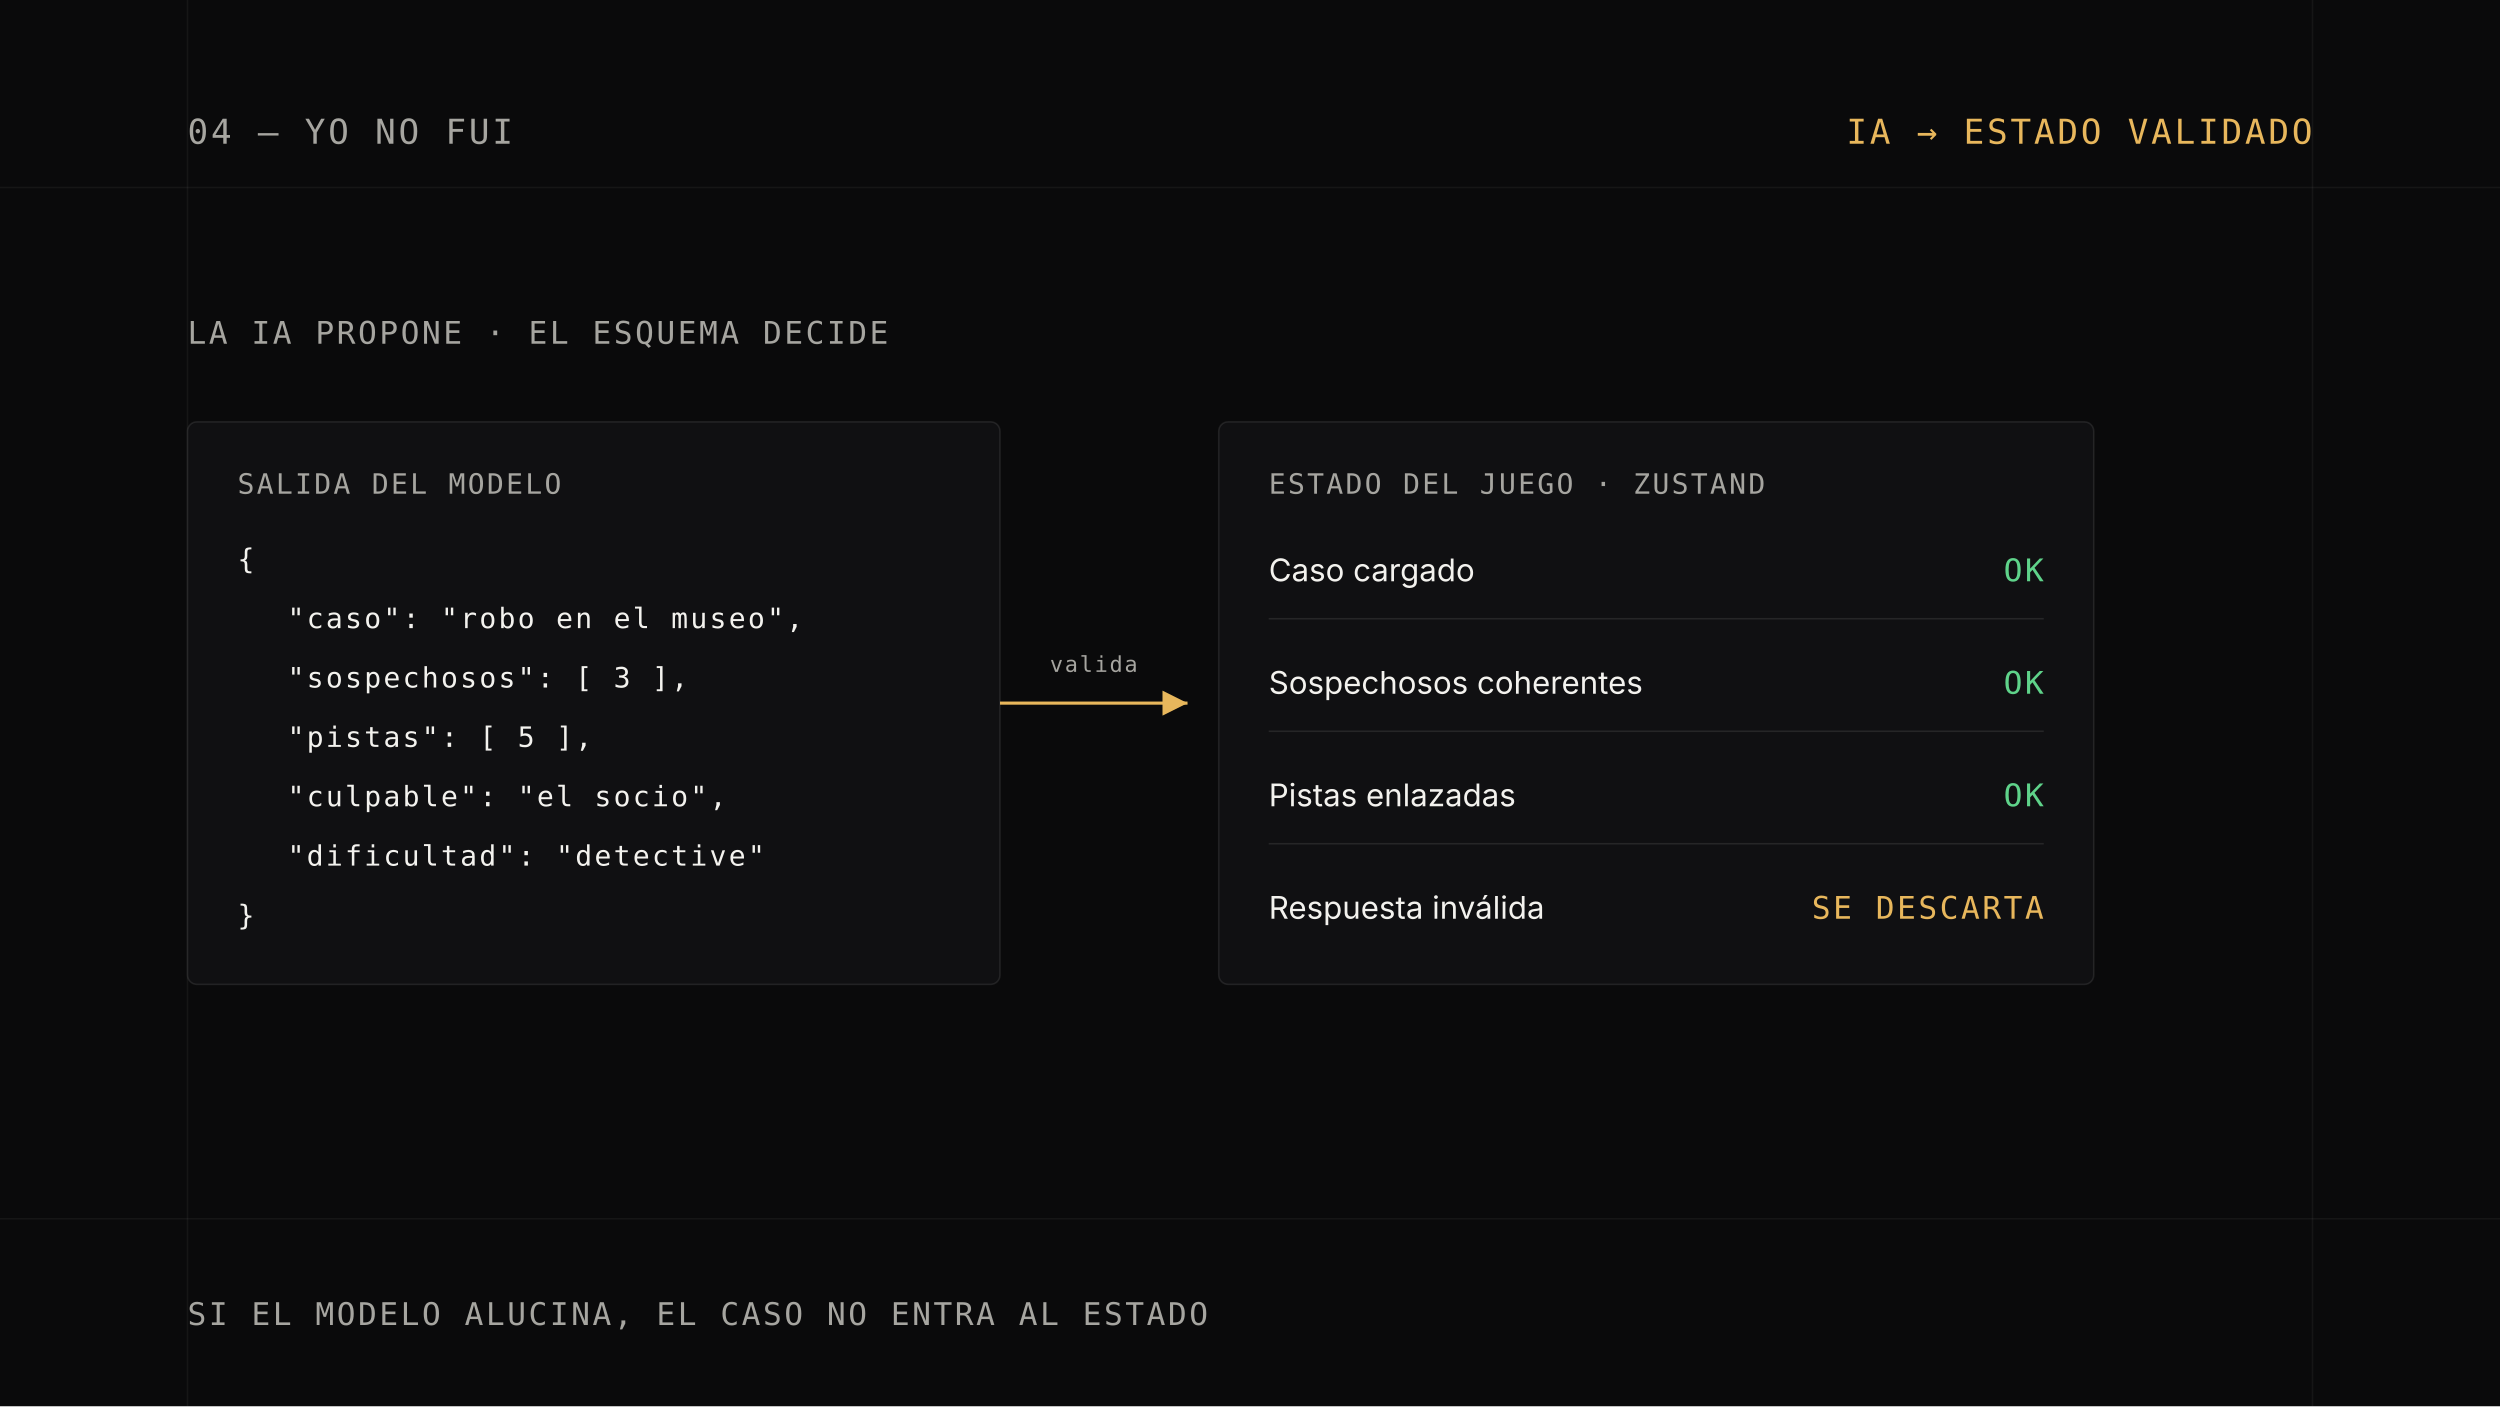
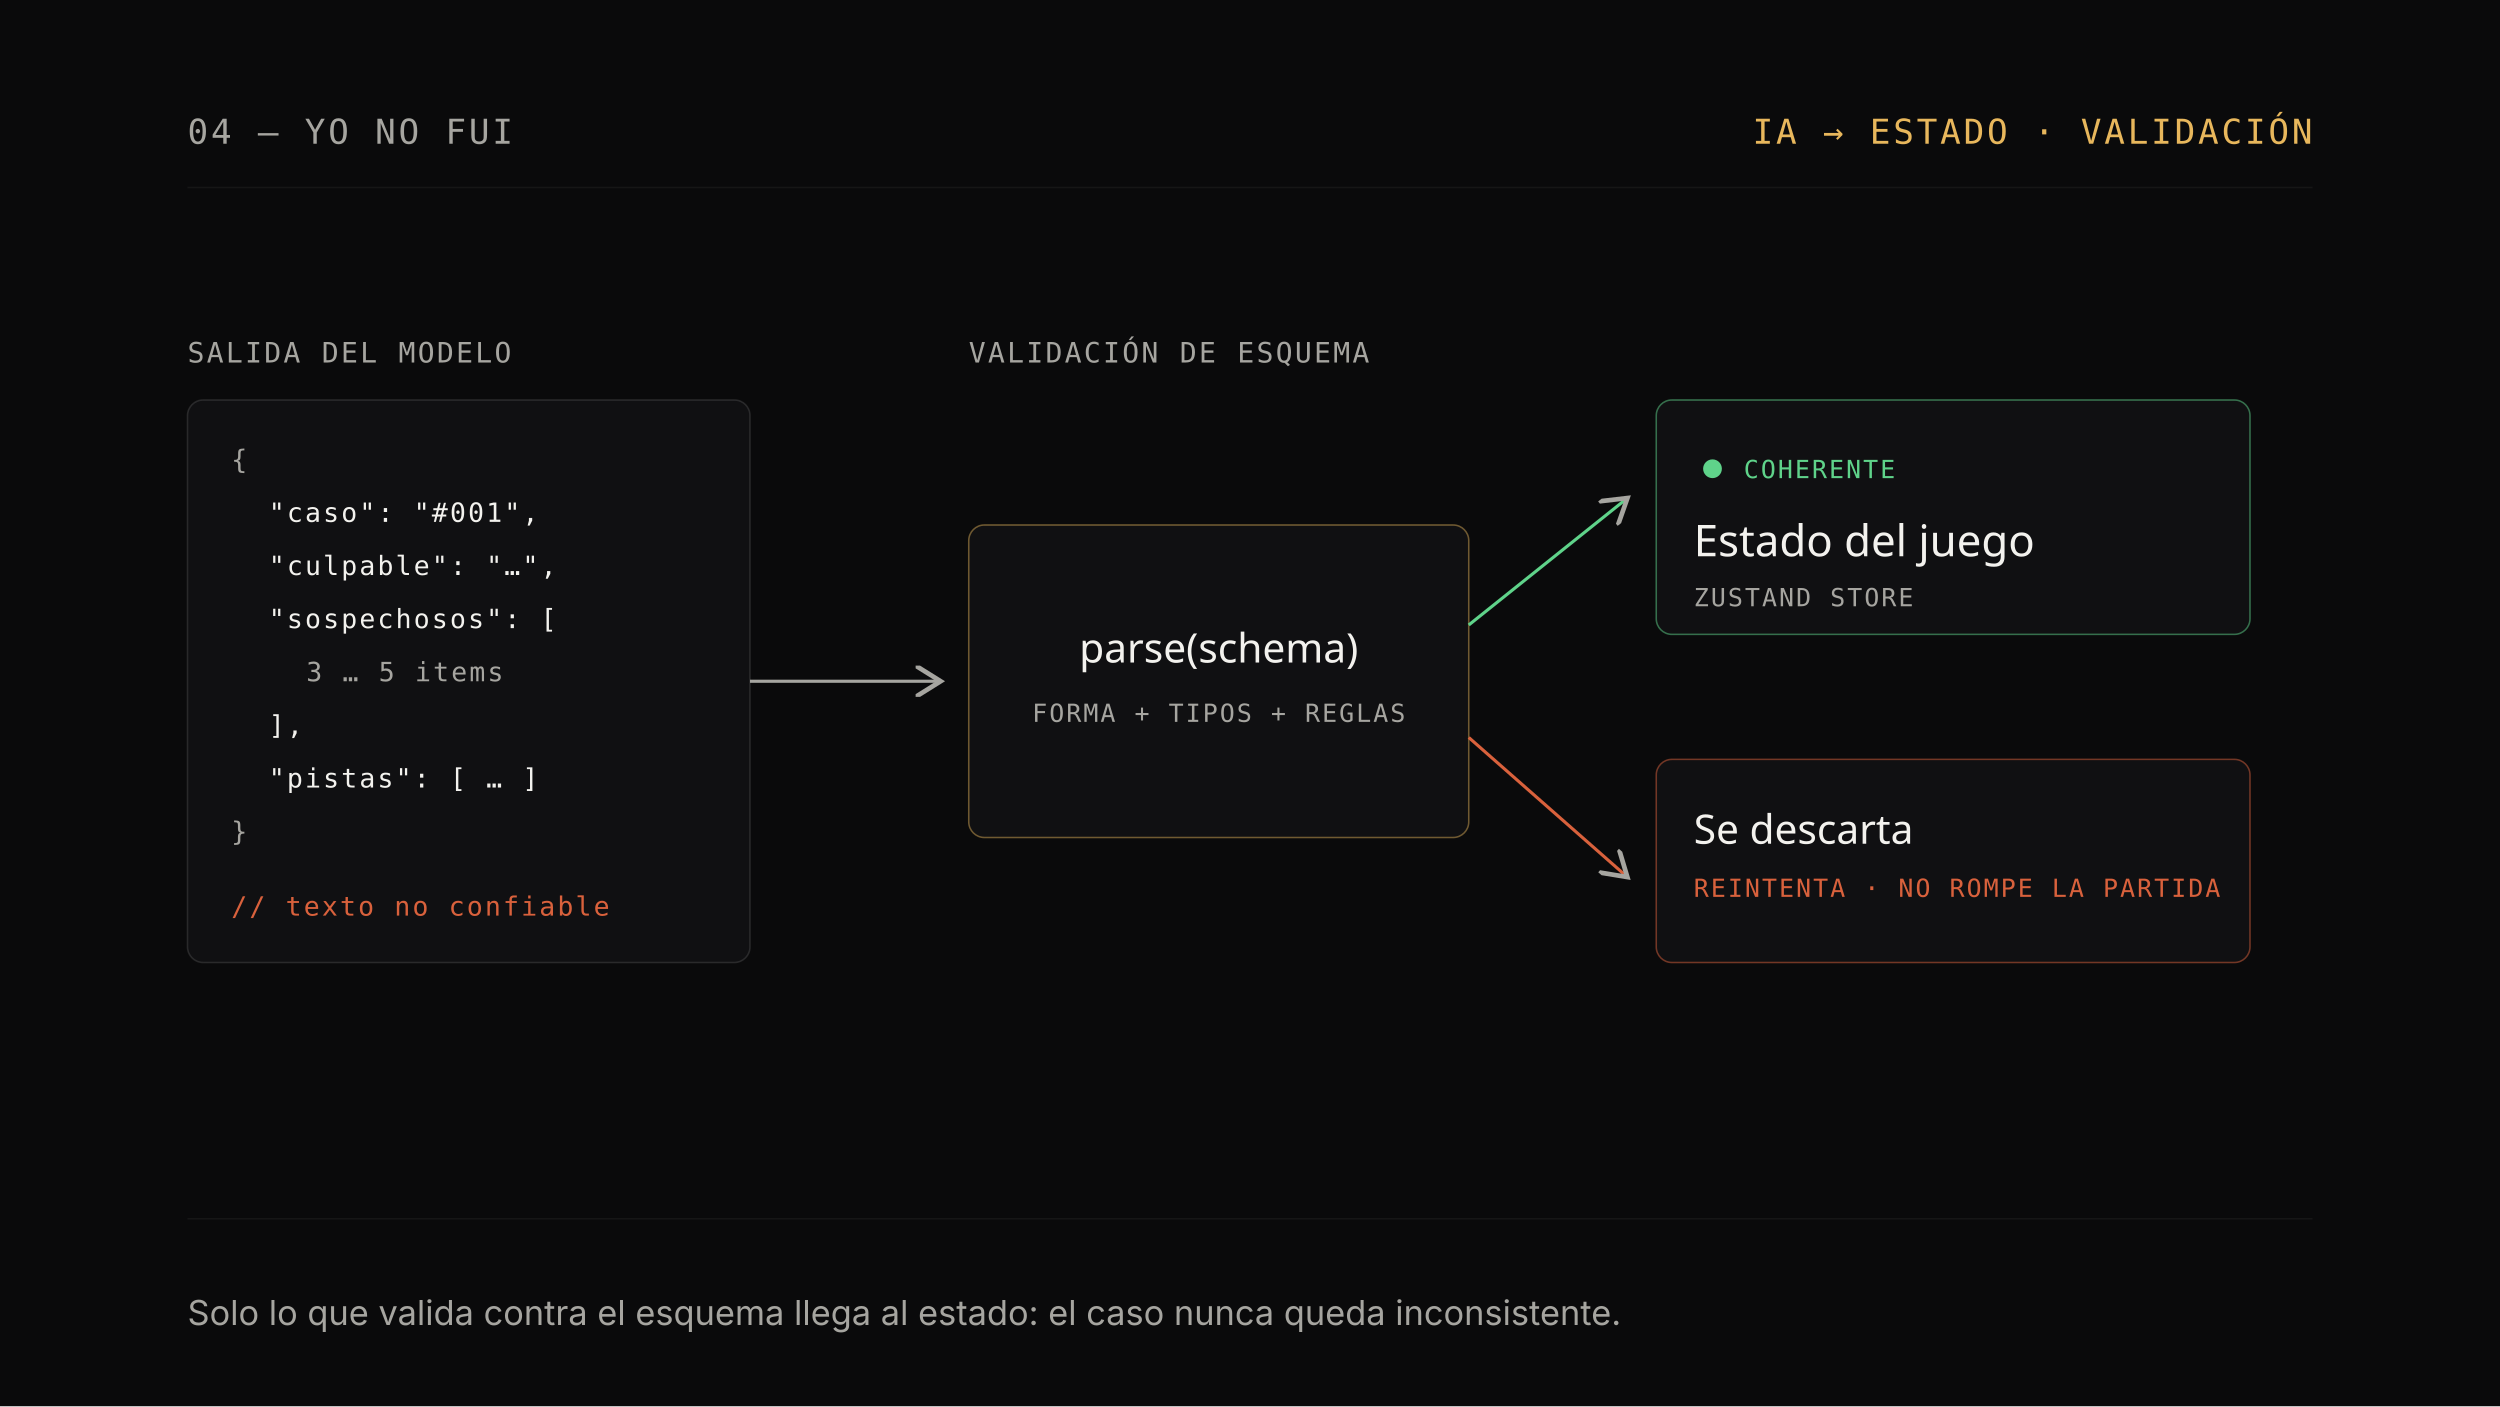
- <svg xmlns="http://www.w3.org/2000/svg" width="1600" height="900" viewBox="0 0 1600 900" role="img" aria-label="Yo No Fui: la respuesta de la IA se valida contra un esquema antes de entrar al estado del caso">
+ <svg xmlns="http://www.w3.org/2000/svg" width="1600" height="900" viewBox="0 0 1600 900" role="img" aria-label="Validación de Yo No Fui: la salida del modelo se valida contra un esquema; lo coherente entra al estado en Zustand y lo inválido se descarta">
  <defs>
    <style>
      .mono { font-family: "JetBrains Mono", ui-monospace, monospace; letter-spacing: 0.08em; }
      .display { font-family: "Space Grotesk", system-ui, sans-serif; }
      .body { font-family: "Inter", system-ui, sans-serif; }
    </style>
+     <marker id="ynf-arrow" markerWidth="10" markerHeight="10" refX="7" refY="5" orient="auto">
+       <path d="M0 0 L8 5 L0 10" fill="none" stroke="#a6a5a0" stroke-width="1.5" />
+     </marker>
  </defs>
  <rect width="1600" height="900" fill="#0a0a0b" />
  <g stroke="rgba(255,255,255,0.05)" stroke-width="1">
-     <line x1="120" y1="0" x2="120" y2="900" />
-     <line x1="1480" y1="0" x2="1480" y2="900" />
-     <line x1="0" y1="120" x2="1600" y2="120" />
-     <line x1="0" y1="780" x2="1600" y2="780" />
+     <line x1="120" y1="120" x2="1480" y2="120" />
+     <line x1="120" y1="780" x2="1480" y2="780" />
  </g>
  <text x="120" y="92" class="mono" font-size="22" fill="#a6a5a0">04 — YO NO FUI</text>
-   <text x="1480" y="92" class="mono" font-size="22" fill="#e8b75c" text-anchor="end">IA → ESTADO VALIDADO</text>
-   <text x="120" y="220" class="mono" font-size="20" fill="#a6a5a0">LA IA PROPONE · EL ESQUEMA DECIDE</text>
-   <rect x="120" y="270" width="520" height="360" rx="6" fill="#101012" stroke="rgba(255,255,255,0.09)" />
-   <text x="152" y="316" class="mono" font-size="18" fill="#a6a5a0">SALIDA DEL MODELO</text>
-   <g class="mono" font-size="18" fill="#f3f2ee">
-     <text x="152" y="364">{</text>
-     <text x="184" y="402">"caso": "robo en el museo",</text>
-     <text x="184" y="440">"sospechosos": [ 3 ],</text>
-     <text x="184" y="478">"pistas": [ 5 ],</text>
-     <text x="184" y="516">"culpable": "el socio",</text>
-     <text x="184" y="554">"dificultad": "detective"</text>
-     <text x="152" y="592">}</text>
+   <text x="1480" y="92" class="mono" font-size="22" fill="#e8b75c" text-anchor="end">IA → ESTADO · VALIDACIÓN</text>
+   <text x="120" y="232" class="mono" font-size="18" fill="#a6a5a0">SALIDA DEL MODELO</text>
+   <rect x="120" y="256" width="360" height="360" rx="10" fill="#101012" stroke="rgba(255,255,255,0.12)" />
+   <g class="mono" font-size="17" fill="#a6a5a0">
+     <text x="148" y="300">{</text>
+     <text x="172" y="334" fill="#f3f2ee">"caso": "#001",</text>
+     <text x="172" y="368" fill="#f3f2ee">"culpable": "…",</text>
+     <text x="172" y="402" fill="#f3f2ee">"sospechosos": [</text>
+     <text x="196" y="436" fill="#a6a5a0">3 … 5 items</text>
+     <text x="172" y="470" fill="#f3f2ee">],</text>
+     <text x="172" y="504" fill="#f3f2ee">"pistas": [ … ]</text>
+     <text x="148" y="538">}</text>
+     <text x="148" y="586" fill="#d9613c">// texto no confiable</text>
  </g>
-   <g stroke="#e8b75c" stroke-width="2" fill="none">
-     <line x1="640" y1="450" x2="760" y2="450" />
-     <path d="M760 450 l-16 -8 v16 z" fill="#e8b75c" stroke="none" />
-   </g>
-   <text x="700" y="430" class="mono" font-size="14" fill="#a6a5a0" text-anchor="middle">valida</text>
-   <rect x="780" y="270" width="560" height="360" rx="6" fill="#101012" stroke="rgba(255,255,255,0.09)" />
-   <text x="812" y="316" class="mono" font-size="18" fill="#a6a5a0">ESTADO DEL JUEGO · ZUSTAND</text>
-   <g class="body" font-size="20" fill="#f3f2ee">
-     <text x="812" y="372">Caso cargado</text>
-     <text x="1308" y="372" class="mono" fill="#5fd38a" text-anchor="end">OK</text>
-     <line x1="812" y1="396" x2="1308" y2="396" stroke="rgba(255,255,255,0.09)" />
-     <text x="812" y="444">Sospechosos coherentes</text>
-     <text x="1308" y="444" class="mono" fill="#5fd38a" text-anchor="end">OK</text>
-     <line x1="812" y1="468" x2="1308" y2="468" stroke="rgba(255,255,255,0.09)" />
-     <text x="812" y="516">Pistas enlazadas</text>
-     <text x="1308" y="516" class="mono" fill="#5fd38a" text-anchor="end">OK</text>
-     <line x1="812" y1="540" x2="1308" y2="540" stroke="rgba(255,255,255,0.09)" />
-     <text x="812" y="588">Respuesta inválida</text>
-     <text x="1308" y="588" class="mono" fill="#e8b75c" text-anchor="end">SE DESCARTA</text>
-   </g>
-   <text x="120" y="848" class="mono" font-size="20" fill="#a6a5a0">SI EL MODELO ALUCINA, EL CASO NO ENTRA AL ESTADO</text>
+   <line x1="480" y1="436" x2="600" y2="436" stroke="#a6a5a0" stroke-width="2" marker-end="url(#ynf-arrow)" />
+   <text x="620" y="232" class="mono" font-size="18" fill="#a6a5a0">VALIDACIÓN DE ESQUEMA</text>
+   <rect x="620" y="336" width="320" height="200" rx="10" fill="#101012" stroke="#e8b75c" stroke-opacity="0.45" />
+   <text x="780" y="424" class="display" font-size="26" fill="#f3f2ee" text-anchor="middle">parse(schema)</text>
+   <text x="780" y="462" class="mono" font-size="16" fill="#a6a5a0" text-anchor="middle">FORMA + TIPOS + REGLAS</text>
+   <path d="M940 400 L1040 320" fill="none" stroke="#5fd38a" stroke-width="2" marker-end="url(#ynf-arrow)" />
+   <path d="M940 472 L1040 560" fill="none" stroke="#d9613c" stroke-width="2" marker-end="url(#ynf-arrow)" />
+   <rect x="1060" y="256" width="380" height="150" rx="10" fill="#101012" stroke="rgba(95,211,138,0.5)" />
+   <circle cx="1096" cy="300" r="6" fill="#5fd38a" />
+   <text x="1116" y="306" class="mono" font-size="16" fill="#5fd38a">COHERENTE</text>
+   <text x="1084" y="356" class="display" font-size="28" fill="#f3f2ee">Estado del juego</text>
+   <text x="1084" y="388" class="mono" font-size="16" fill="#a6a5a0">ZUSTAND STORE</text>
+   <rect x="1060" y="486" width="380" height="130" rx="10" fill="#101012" stroke="rgba(217,97,60,0.5)" />
+   <text x="1084" y="540" class="display" font-size="26" fill="#f3f2ee">Se descarta</text>
+   <text x="1084" y="574" class="mono" font-size="16" fill="#d9613c">REINTENTA · NO ROMPE LA PARTIDA</text>
+   <text x="120" y="848" class="body" font-size="22" fill="#a6a5a0">Solo lo que valida contra el esquema llega al estado: el caso nunca queda inconsistente.</text>
</svg>
